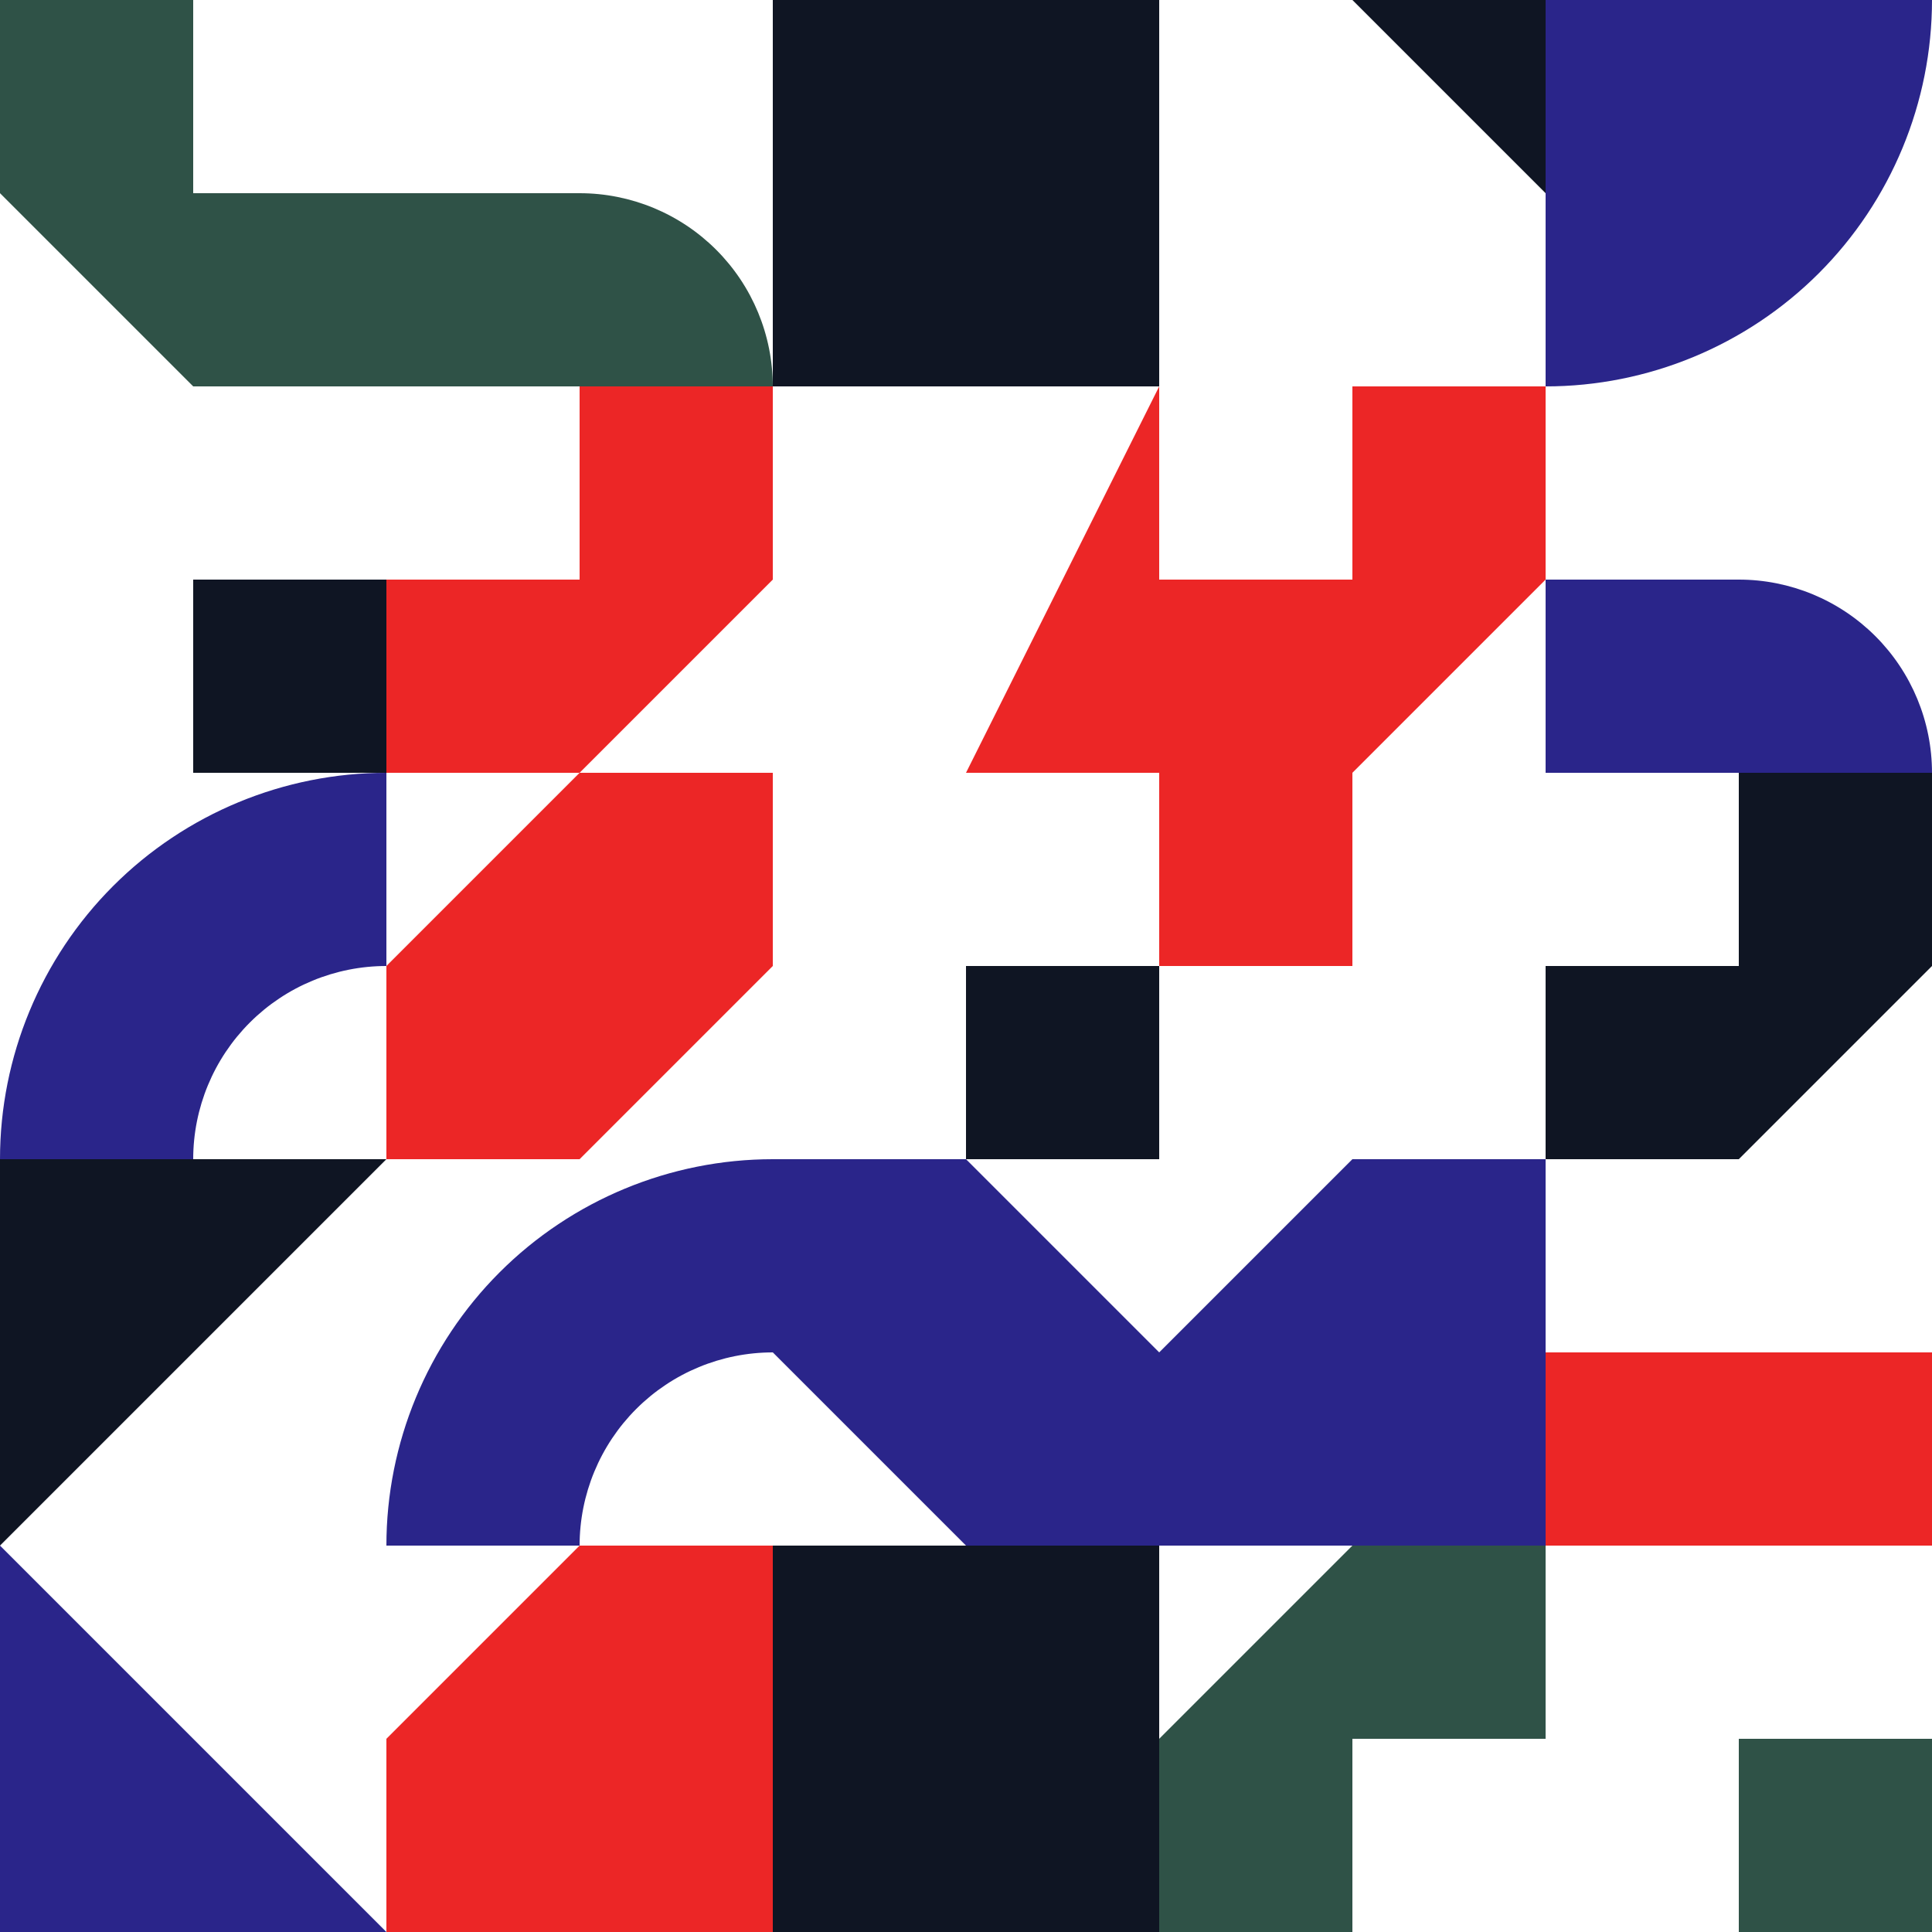
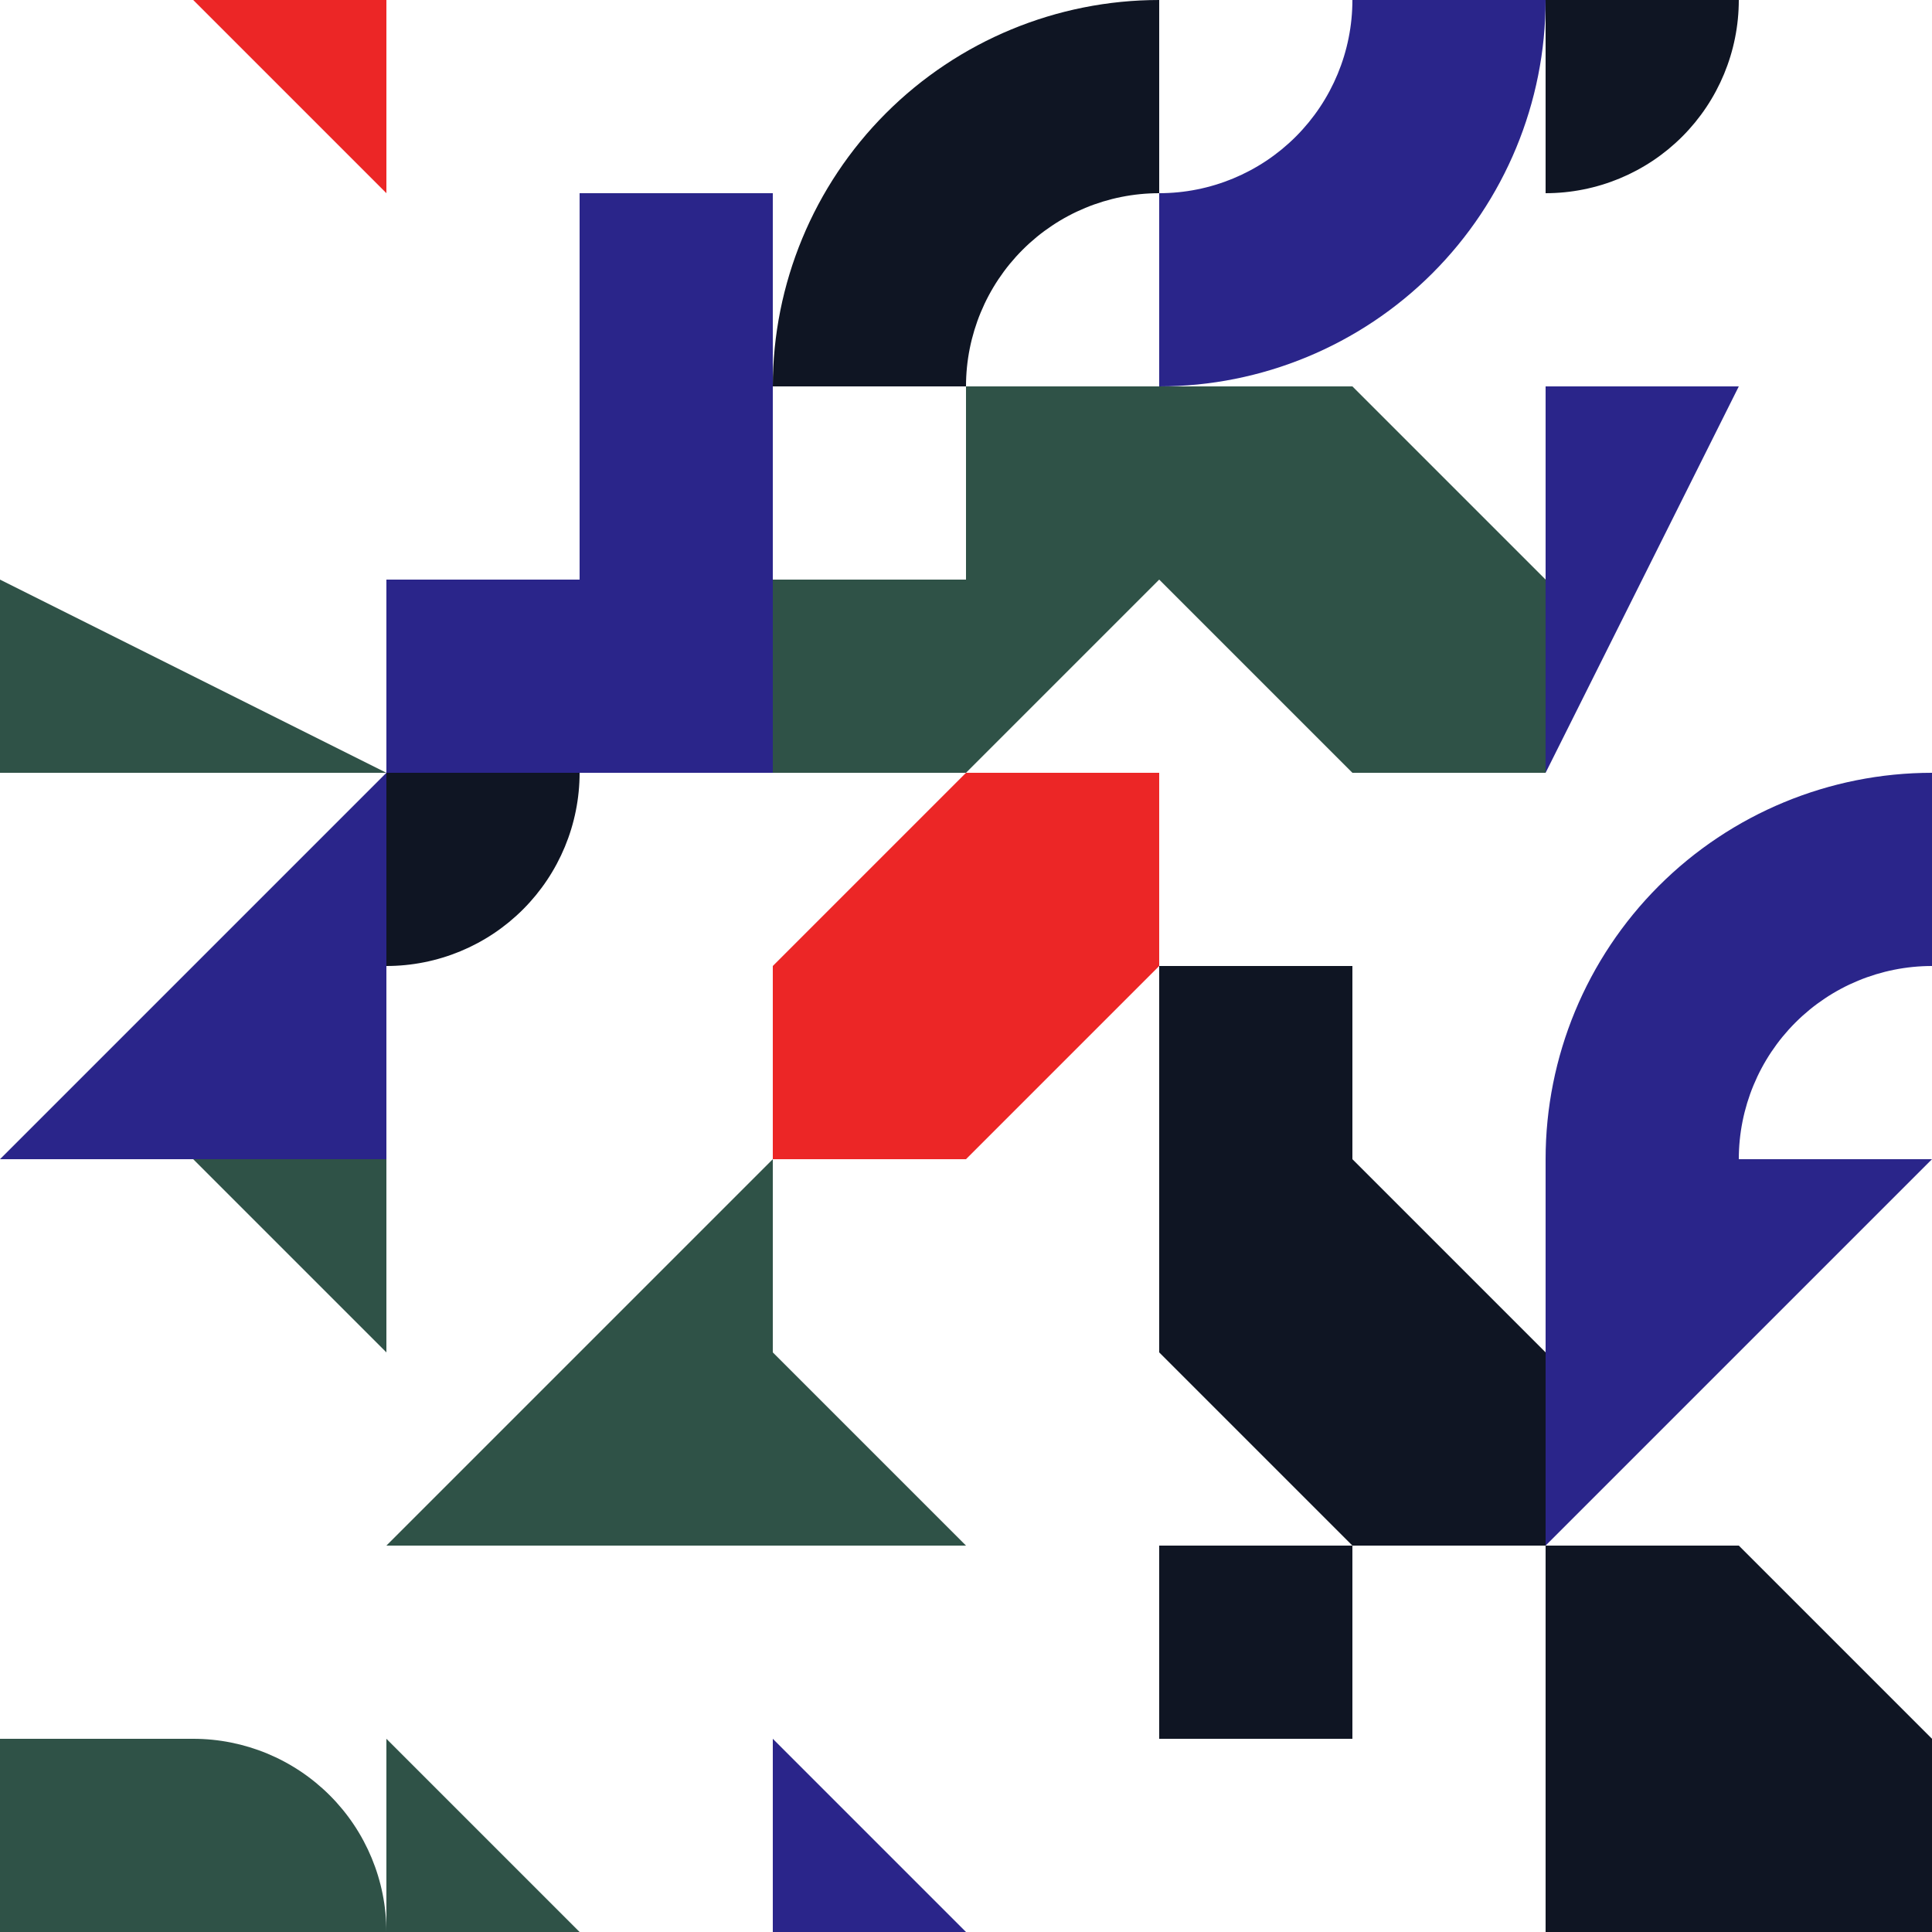
<svg xmlns="http://www.w3.org/2000/svg" style="fill-opacity:1; color-rendering:auto; color-interpolation:auto; text-rendering:auto; stroke:black; stroke-linecap:square; stroke-miterlimit:10; shape-rendering:auto; stroke-opacity:1; fill:black; stroke-dasharray:none; font-weight:normal; stroke-width:1; font-family:'Dialog'; font-style:normal; stroke-linejoin:miter; font-size:12px; stroke-dashoffset:0; image-rendering:auto;" width="800" height="800">
  <defs id="genericDefs" />
  <g>
    <g style="stroke-linecap:round; fill:white; stroke:white;">
      <rect x="0" width="800" height="800" y="0" style="stroke:none;" />
    </g>
-     <g style="fill:rgb(47,82,71); stroke-linecap:round; stroke:rgb(47,82,71);" transform="translate(0,160) rotate(270) scale(1.6,1.6)">
+     <g style="fill:rgb(236,38,38); stroke-linecap:round; stroke:rgb(236,38,38);" transform="translate(160,160) rotate(180) scale(1.6,1.6)">
+       <path style="stroke:none;" d="M50 100 L0 100 L0 50 L50 100 Z" />
+     </g>
+     <g style="fill:rgb(47,82,71); stroke-linecap:round; stroke:rgb(47,82,71);" transform="translate(0,160) scale(1.6,1.6)">
+       <path style="stroke:none;" d="M100 100 L0 100 L0 50 L100 100 Z" />
+     </g>
+     <g style="fill:rgb(42,37,138); stroke-linecap:round; stroke:rgb(42,37,138);" transform="translate(0,480) rotate(270) scale(1.6,1.6)">
+       <path style="stroke:none;" d="M100 100 L0 100 L0 0 L100 100 Z" />
+     </g>
+     <g style="fill:rgb(47,82,71); stroke-linecap:round; stroke:rgb(47,82,71);" transform="translate(160,640) rotate(180) scale(1.6,1.6)">
+       <path style="stroke:none;" d="M50 100 L0 100 L0 50 L50 100 Z" />
+     </g>
+     <g style="fill:rgb(47,82,71); stroke-linecap:round; stroke:rgb(47,82,71);" transform="translate(0,640) scale(1.6,1.6)">
+       <path style="stroke:none;" d="M50 50 L0 50 L0 100 L100 100 C100 86.744 94.729 74.018 85.355 64.645 C75.982 55.271 63.256 50 50 50 Z" />
+     </g>
+     <g style="fill:rgb(42,37,138); stroke-linecap:round; stroke:rgb(42,37,138);" transform="translate(160,160) rotate(270) scale(1.6,1.6)">
+       <path style="stroke:none;" d="M0 50 L0 100 L25 100 L50 100 L50 50 L0 50 Z" />
+     </g>
+     <g style="fill:rgb(42,37,138); stroke-linecap:round; stroke:rgb(42,37,138);" transform="translate(320,320) rotate(180) scale(1.6,1.6)">
+       <path style="stroke:none;" d="M100 0 L100 50 L50 50 L50 100 L0 100 L0 0 L100 0 Z" />
+     </g>
+     <g style="fill:rgb(15,21,35); stroke-linecap:round; stroke:rgb(15,21,35);" transform="translate(320,320) rotate(90) scale(1.6,1.6)">
+       <path style="stroke:none;" d="M50 100 L0 100 L0 50 C13.256 50 25.982 55.271 35.355 64.645 C44.729 74.018 50 86.744 50 100 Z" />
+     </g>
+     <g style="fill:rgb(47,82,71); stroke-linecap:round; stroke:rgb(47,82,71);" transform="translate(160,640) rotate(270) scale(1.6,1.6)">
+       <path style="stroke:none;" d="M100 100 L0 100 L0 0 L100 100 Z" />
+     </g>
+     <g style="fill:rgb(47,82,71); stroke-linecap:round; stroke:rgb(47,82,71);" transform="translate(160,640) scale(1.6,1.6)">
+       <path style="stroke:none;" d="M50 100 L0 100 L0 50 L50 100 Z" />
+     </g>
+     <g style="fill:rgb(15,21,35); stroke-linecap:round; stroke:rgb(15,21,35);" transform="translate(320,160) rotate(270) scale(1.6,1.6)">
+       <path style="stroke:none;" d="M100 100 L50 100 C50 86.744 44.729 74.018 35.355 64.645 C25.982 55.271 13.256 50 0 50 L0 0 C26.512 -0 51.964 10.543 70.711 29.289 C89.457 48.036 100 73.489 100 100 Z" />
+     </g>
+     <g style="fill:rgb(47,82,71); stroke-linecap:round; stroke:rgb(47,82,71);" transform="translate(480,320) rotate(180) scale(1.6,1.6)">
      <path style="stroke:none;" d="M100 0 L100 50 L50 50 L50 100 L0 100 L0 50 L50 0 L100 0 Z" />
    </g>
-     <g style="fill:rgb(15,21,35); stroke-linecap:round; stroke:rgb(15,21,35);" transform="translate(0,320) rotate(270) scale(1.6,1.6)">
+     <g style="fill:rgb(236,38,38); stroke-linecap:round; stroke:rgb(236,38,38);" transform="translate(320,480) rotate(270) scale(1.6,1.6)">
+       <path style="stroke:none;" d="M100 50 L100 100 L50 100 L0 50 L0 0 L50 0 L100 50 Z" />
+     </g>
+     <g style="fill:rgb(47,82,71); stroke-linecap:round; stroke:rgb(47,82,71);" transform="translate(320,480) scale(1.6,1.6)">
+       <path style="stroke:none;" d="M50 100 L0 100 L0 50 L50 100 Z" />
+     </g>
+     <g style="fill:rgb(42,37,138); stroke-linecap:round; stroke:rgb(42,37,138);" transform="translate(320,640) scale(1.6,1.6)">
+       <path style="stroke:none;" d="M50 100 L0 100 L0 50 L50 100 Z" />
+     </g>
+     <g style="fill:rgb(42,37,138); stroke-linecap:round; stroke:rgb(42,37,138);" transform="translate(640,0) rotate(90) scale(1.6,1.6)">
+       <path style="stroke:none;" d="M100 100 L50 100 C50 86.744 44.729 74.018 35.355 64.645 C25.982 55.271 13.256 50 0 50 L0 0 C26.512 -0 51.964 10.543 70.711 29.289 C89.457 48.036 100 73.489 100 100 Z" />
+     </g>
+     <g style="fill:rgb(47,82,71); stroke-linecap:round; stroke:rgb(47,82,71);" transform="translate(640,320) rotate(180) scale(1.6,1.6)">
+       <path style="stroke:none;" d="M100 50 L100 100 L50 100 L0 50 L0 0 L50 0 L100 50 Z" />
+     </g>
+     <g style="fill:rgb(15,21,35); stroke-linecap:round; stroke:rgb(15,21,35);" transform="translate(480,320) scale(1.6,1.6)">
      <path style="stroke:none;" d="M0 50 L0 100 L25 100 L50 100 L50 50 L0 50 Z" />
    </g>
-     <g style="fill:rgb(42,37,138); stroke-linecap:round; stroke:rgb(42,37,138);" transform="translate(0,480) rotate(270) scale(1.6,1.6)">
+     <g style="fill:rgb(15,21,35); stroke-linecap:round; stroke:rgb(15,21,35);" transform="translate(480,480) scale(1.6,1.6)">
+       <path style="stroke:none;" d="M100 50 L100 100 L50 100 L0 50 L0 0 L50 0 L100 50 Z" />
+     </g>
+     <g style="fill:rgb(15,21,35); stroke-linecap:round; stroke:rgb(15,21,35);" transform="translate(640,640) rotate(90) scale(1.6,1.6)">
+       <path style="stroke:none;" d="M0 50 L0 100 L25 100 L50 100 L50 50 L0 50 Z" />
+     </g>
+     <g style="fill:rgb(15,21,35); stroke-linecap:round; stroke:rgb(15,21,35);" transform="translate(800,0) rotate(90) scale(1.6,1.6)">
+       <path style="stroke:none;" d="M50 100 L0 100 L0 50 C13.256 50 25.982 55.271 35.355 64.645 C44.729 74.018 50 86.744 50 100 Z" />
+     </g>
+     <g style="fill:rgb(42,37,138); stroke-linecap:round; stroke:rgb(42,37,138);" transform="translate(800,160) rotate(90) scale(1.6,1.6)">
+       <path style="stroke:none;" d="M100 100 L0 100 L0 50 L100 100 Z" />
+     </g>
+     <g style="fill:rgb(42,37,138); stroke-linecap:round; stroke:rgb(42,37,138);" transform="translate(640,480) rotate(270) scale(1.6,1.6)">
      <path style="stroke:none;" d="M100 100 L50 100 C50 86.744 44.729 74.018 35.355 64.645 C25.982 55.271 13.256 50 0 50 L0 0 C26.512 -0 51.964 10.543 70.711 29.289 C89.457 48.036 100 73.489 100 100 Z" />
    </g>
-     <g style="fill:rgb(15,21,35); stroke-linecap:round; stroke:rgb(15,21,35);" transform="translate(160,480) rotate(90) scale(1.6,1.6)">
+     <g style="fill:rgb(42,37,138); stroke-linecap:round; stroke:rgb(42,37,138);" transform="translate(800,480) rotate(90) scale(1.6,1.6)">
      <path style="stroke:none;" d="M100 100 L0 100 L0 0 L100 100 Z" />
    </g>
-     <g style="fill:rgb(42,37,138); stroke-linecap:round; stroke:rgb(42,37,138);" transform="translate(0,640) scale(1.6,1.6)">
-       <path style="stroke:none;" d="M100 100 L0 100 L0 0 L100 100 Z" />
-     </g>
-     <g style="fill:rgb(47,82,71); stroke-linecap:round; stroke:rgb(47,82,71);" transform="translate(160,0) scale(1.6,1.6)">
-       <path style="stroke:none;" d="M50 50 L0 50 L0 100 L100 100 C100 86.744 94.729 74.018 85.355 64.645 C75.982 55.271 63.256 50 50 50 Z" />
-     </g>
-     <g style="fill:rgb(236,38,38); stroke-linecap:round; stroke:rgb(236,38,38);" transform="translate(320,320) rotate(180) scale(1.6,1.6)">
-       <path style="stroke:none;" d="M100 0 L100 50 L50 50 L50 100 L0 100 L0 50 L50 0 L100 0 Z" />
-     </g>
-     <g style="fill:rgb(236,38,38); stroke-linecap:round; stroke:rgb(236,38,38);" transform="translate(320,320) rotate(90) scale(1.6,1.6)">
-       <path style="stroke:none;" d="M100 50 L100 100 L50 100 L0 50 L0 0 L50 0 L100 50 Z" />
-     </g>
-     <g style="fill:rgb(42,37,138); stroke-linecap:round; stroke:rgb(42,37,138);" transform="translate(160,640) rotate(270) scale(1.6,1.6)">
-       <path style="stroke:none;" d="M100 100 L50 100 C50 86.744 44.729 74.018 35.355 64.645 C25.982 55.271 13.256 50 0 50 L0 0 C26.512 -0 51.964 10.543 70.711 29.289 C89.457 48.036 100 73.489 100 100 Z" />
-     </g>
-     <g style="fill:rgb(236,38,38); stroke-linecap:round; stroke:rgb(236,38,38);" transform="translate(160,800) rotate(270) scale(1.6,1.6)">
+     <g style="fill:rgb(15,21,35); stroke-linecap:round; stroke:rgb(15,21,35);" transform="translate(640,640) scale(1.6,1.6)">
      <path style="stroke:none;" d="M100 50 L100 100 L0 100 L0 0 L50 0 L100 50 Z" />
-     </g>
-     <g style="fill:rgb(15,21,35); stroke-linecap:round; stroke:rgb(15,21,35);" transform="translate(320,0) scale(1.6,1.6)">
-       <rect x="0" width="100" height="100" y="0" style="stroke:none;" />
-     </g>
-     <g style="fill:rgb(236,38,38); stroke-linecap:round; stroke:rgb(236,38,38);" transform="translate(320,320) rotate(270) scale(1.6,1.6)">
-       <path style="stroke:none;" d="M100 100 L0 100 L0 50 L100 100 Z" />
-     </g>
-     <g style="fill:rgb(15,21,35); stroke-linecap:round; stroke:rgb(15,21,35);" transform="translate(320,480) rotate(270) scale(1.6,1.6)">
-       <path style="stroke:none;" d="M0 50 L0 100 L25 100 L50 100 L50 50 L0 50 Z" />
-     </g>
-     <g style="fill:rgb(42,37,138); stroke-linecap:round; stroke:rgb(42,37,138);" transform="translate(320,480) scale(1.6,1.6)">
-       <path style="stroke:none;" d="M100 50 L100 100 L50 100 L0 50 L0 0 L50 0 L100 50 Z" />
-     </g>
-     <g style="fill:rgb(15,21,35); stroke-linecap:round; stroke:rgb(15,21,35);" transform="translate(320,640) scale(1.6,1.6)">
-       <rect x="0" width="100" height="100" y="0" style="stroke:none;" />
-     </g>
-     <g style="fill:rgb(15,21,35); stroke-linecap:round; stroke:rgb(15,21,35);" transform="translate(640,160) rotate(180) scale(1.6,1.6)">
-       <path style="stroke:none;" d="M50 100 L0 100 L0 50 L50 100 Z" />
-     </g>
-     <g style="fill:rgb(236,38,38); stroke-linecap:round; stroke:rgb(236,38,38);" transform="translate(640,320) rotate(180) scale(1.6,1.6)">
-       <path style="stroke:none;" d="M100 0 L100 50 L50 50 L50 100 L0 100 L0 50 L50 0 L100 0 Z" />
-     </g>
-     <g style="fill:rgb(236,38,38); stroke-linecap:round; stroke:rgb(236,38,38);" transform="translate(640,320) rotate(90) scale(1.6,1.6)">
-       <path style="stroke:none;" d="M0 50 L0 100 L25 100 L50 100 L50 50 L0 50 Z" />
-     </g>
-     <g style="fill:rgb(42,37,138); stroke-linecap:round; stroke:rgb(42,37,138);" transform="translate(480,640) rotate(270) scale(1.6,1.6)">
-       <path style="stroke:none;" d="M100 50 L100 100 L0 100 L0 0 L50 0 L100 50 Z" />
-     </g>
-     <g style="fill:rgb(47,82,71); stroke-linecap:round; stroke:rgb(47,82,71);" transform="translate(480,640) scale(1.6,1.6)">
-       <path style="stroke:none;" d="M100 0 L100 50 L50 50 L50 100 L0 100 L0 50 L50 0 L100 0 Z" />
-     </g>
-     <g style="fill:rgb(42,37,138); stroke-linecap:round; stroke:rgb(42,37,138);" transform="translate(800,0) rotate(90) scale(1.6,1.6)">
-       <path style="stroke:none;" d="M0 0 L0 100 L100 100 C100 73.489 89.457 48.036 70.711 29.289 C51.964 10.543 26.512 -0 0 0 Z" />
-     </g>
-     <g style="fill:rgb(42,37,138); stroke-linecap:round; stroke:rgb(42,37,138);" transform="translate(640,160) scale(1.6,1.6)">
-       <path style="stroke:none;" d="M50 50 L0 50 L0 100 L100 100 C100 86.744 94.729 74.018 85.355 64.645 C75.982 55.271 63.256 50 50 50 Z" />
-     </g>
-     <g style="fill:rgb(15,21,35); stroke-linecap:round; stroke:rgb(15,21,35);" transform="translate(800,480) rotate(180) scale(1.6,1.6)">
-       <path style="stroke:none;" d="M100 0 L100 50 L50 50 L50 100 L0 100 L0 50 L50 0 L100 0 Z" />
-     </g>
-     <g style="fill:rgb(236,38,38); stroke-linecap:round; stroke:rgb(236,38,38);" transform="translate(640,480) scale(1.6,1.6)">
-       <path style="stroke:none;" d="M0 50 L0 100 L50 100 L100 100 L100 50 L0 50 Z" />
-     </g>
-     <g style="fill:rgb(47,82,71); stroke-linecap:round; stroke:rgb(47,82,71);" transform="translate(640,800) rotate(270) scale(1.6,1.6)">
-       <path style="stroke:none;" d="M0 50 L0 100 L25 100 L50 100 L50 50 L0 50 Z" />
    </g>
  </g>
</svg>
